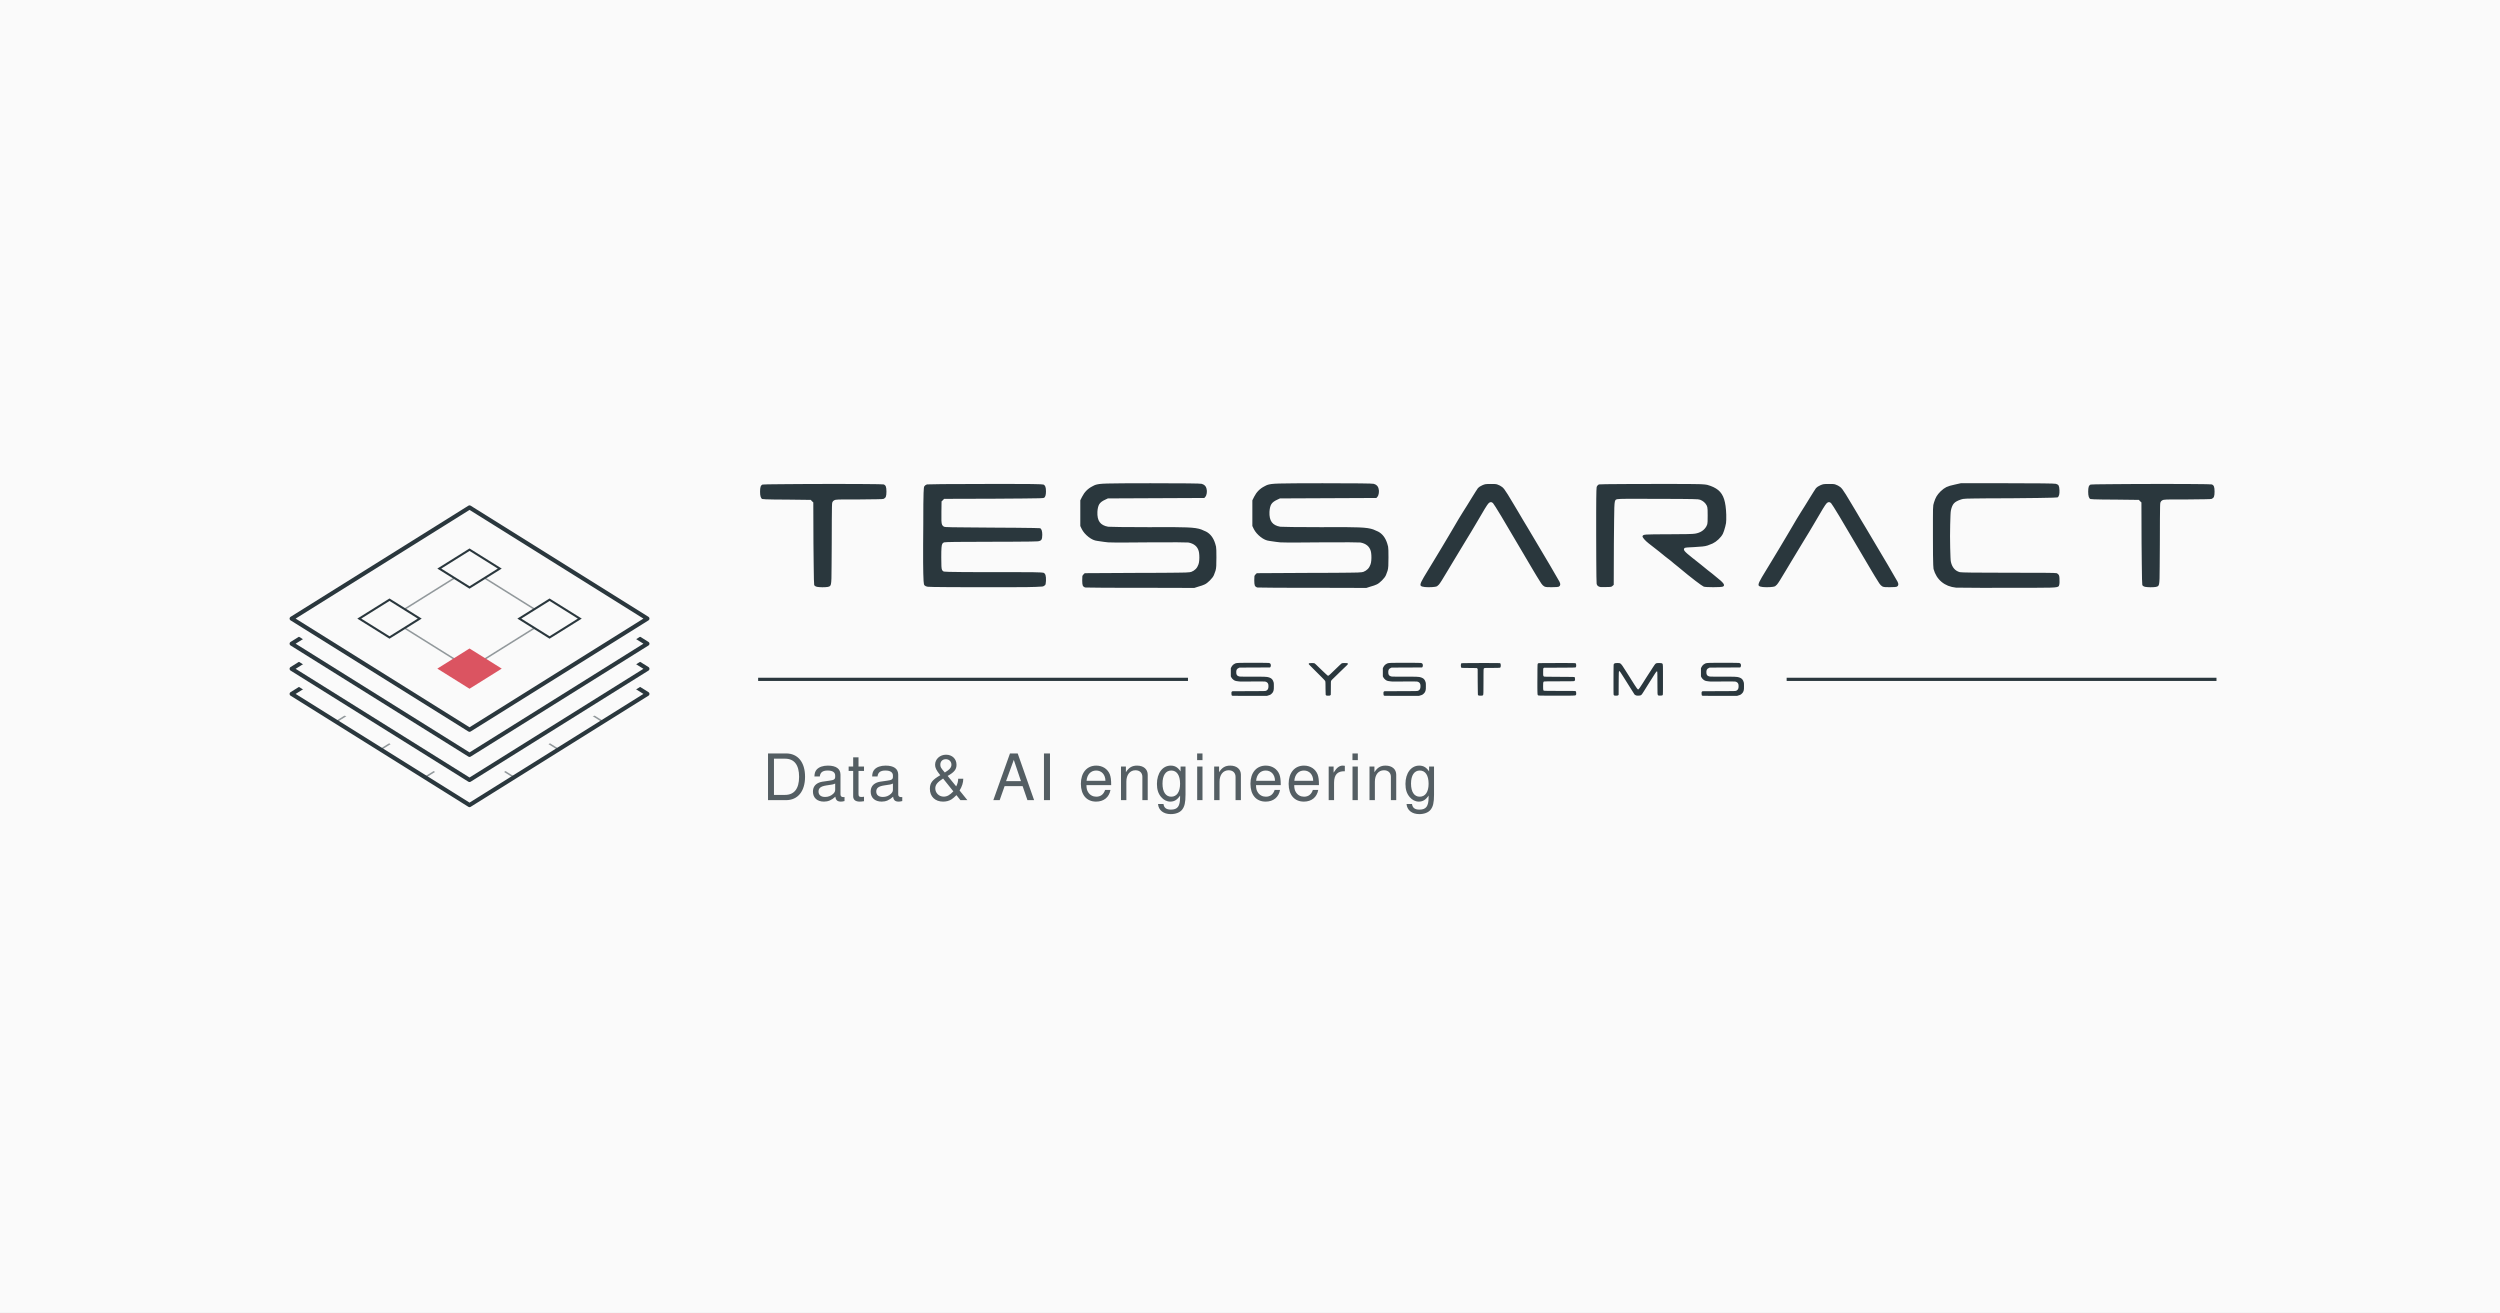
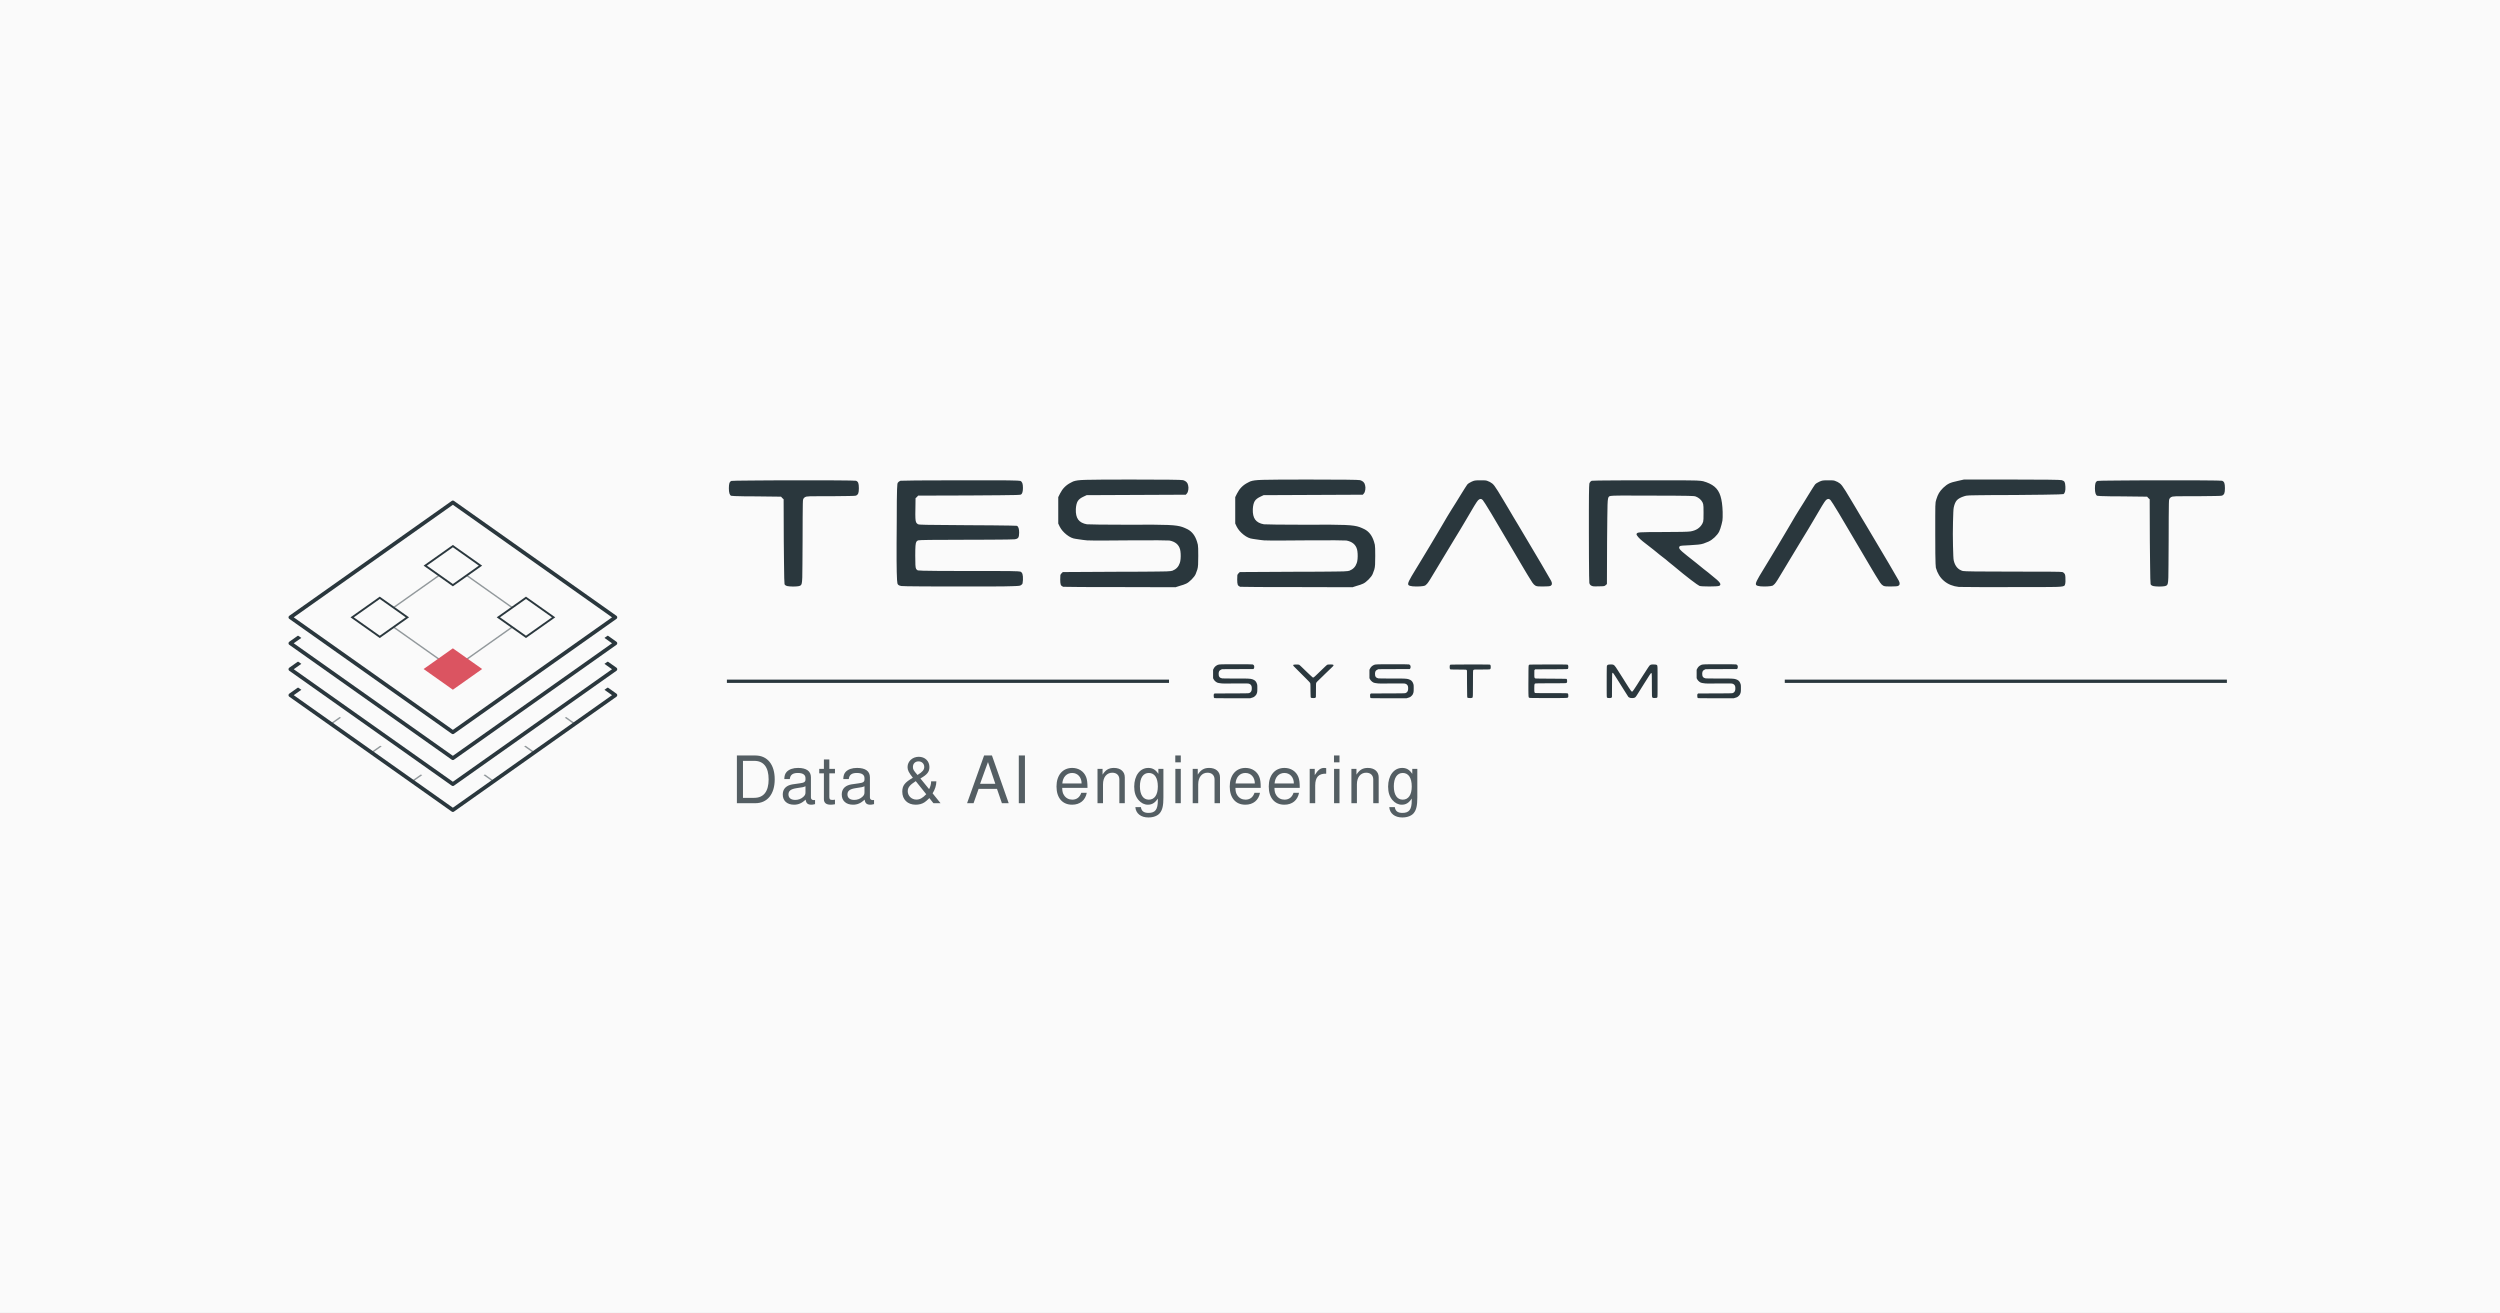
<svg xmlns="http://www.w3.org/2000/svg" viewBox="0 0 1200 630" width="1200" height="630" role="img" aria-label="Tessaract Systems">
  <defs>
    <mask id="og_m0" maskUnits="userSpaceOnUse" x="0" y="0" width="760" height="610">
      <rect x="0" y="0" width="760" height="610" fill="#fff" />
-       <polygon points="200,210.75 370,317 200,423.25 30,317" fill="#000" stroke="#000" stroke-width="22" stroke-linejoin="round" />
-       <polygon points="200,186.75 370,293 200,399.25 30,293" fill="#000" stroke="#000" stroke-width="22" stroke-linejoin="round" />
-       <polygon points="200,162.75 370,269 200,375.25 30,269" fill="#000" stroke="#000" stroke-width="22" stroke-linejoin="round" />
+       <polygon points="200,198.37 370,318.58 200,438.78 30,318.58" fill="#000" stroke="#000" stroke-width="22" stroke-linejoin="round" />
+       <polygon points="200,171.22 370,291.42 200,411.63 30,291.42" fill="#000" stroke="#000" stroke-width="22" stroke-linejoin="round" />
+       <polygon points="200,144.06 370,264.27 200,384.48 30,264.27" fill="#000" stroke="#000" stroke-width="22" stroke-linejoin="round" />
    </mask>
    <mask id="og_m1" maskUnits="userSpaceOnUse" x="0" y="0" width="760" height="610">
      <rect x="0" y="0" width="760" height="610" fill="#fff" />
-       <polygon points="200,186.75 370,293 200,399.25 30,293" fill="#000" stroke="#000" stroke-width="22" stroke-linejoin="round" />
-       <polygon points="200,162.75 370,269 200,375.25 30,269" fill="#000" stroke="#000" stroke-width="22" stroke-linejoin="round" />
+       <polygon points="200,171.22 370,291.42 200,411.63 30,291.42" fill="#000" stroke="#000" stroke-width="22" stroke-linejoin="round" />
+       <polygon points="200,144.06 370,264.27 200,384.48 30,264.27" fill="#000" stroke="#000" stroke-width="22" stroke-linejoin="round" />
    </mask>
    <mask id="og_m2" maskUnits="userSpaceOnUse" x="0" y="0" width="760" height="610">
      <rect x="0" y="0" width="760" height="610" fill="#fff" />
-       <polygon points="200,162.75 370,269 200,375.25 30,269" fill="#000" stroke="#000" stroke-width="22" stroke-linejoin="round" />
+       <polygon points="200,144.06 370,264.27 200,384.48 30,264.27" fill="#000" stroke="#000" stroke-width="22" stroke-linejoin="round" />
    </mask>
  </defs>
  <rect width="1200" height="630" fill="#FAFAFA" />
-   <g transform="translate(132.98,235.54) scale(0.5021398) translate(-16,-146.75)">
+   <g transform="translate(132.98,233.84) scale(0.4586953) translate(-16,-128.06)">
    <g mask="url(#og_m0)">
-       <polygon points="200,234.75 370,341 200,447.25 30,341" fill="none" stroke="#2A373D" stroke-width="4" stroke-linejoin="round" />
-       <path d="M72.5,367.56 L242.5,261.31 M115,394.12 L285,287.88 M157.5,420.69 L327.5,314.44 M157.5,261.31 L327.5,367.56 M115,287.88 L285,394.12 M72.5,314.44 L242.5,420.69" fill="none" stroke="#2A373D" stroke-width="1.5" stroke-linecap="round" opacity=".5" />
+       <polygon points="200,225.52 370,345.73 200,465.94 30,345.73" fill="none" stroke="#2A373D" stroke-width="4" stroke-linejoin="round" />
+       <path d="M72.5,375.78 L242.5,255.57 M115,405.83 L285,285.63 M157.5,435.89 L327.5,315.68 M157.5,255.57 L327.5,375.78 M115,285.63 L285,405.83 M72.5,315.68 L242.5,435.89" fill="none" stroke="#2A373D" stroke-width="1.5" stroke-linecap="round" opacity=".5" />
    </g>
    <g mask="url(#og_m1)">
-       <polygon points="200,210.75 370,317 200,423.25 30,317" fill="none" stroke="#2A373D" stroke-width="4" stroke-linejoin="round" />
-       <path d="M195.8,319.62 L191.5,263.88" fill="none" stroke="#2A373D" stroke-width="2" opacity=".75" />
-       <path d="M195.8,319.62 L289.2,314.38" fill="none" stroke="#2A373D" stroke-width="2" opacity=".75" />
-       <path d="M195.8,319.62 L106.5,322.25" fill="none" stroke="#2A373D" stroke-width="2" opacity=".75" />
-       <path d="M195.8,319.62 L204.2,372.75" fill="none" stroke="#2A373D" stroke-width="2" opacity=".75" />
-       <path d="M191.5,263.88 L289.2,314.38 M204.2,372.75 L106.5,322.25" fill="none" stroke="#2A373D" stroke-width="2" opacity=".75" />
-       <ellipse cx="191.5" cy="263.88" rx="10.8" ry="6.75" fill="#FAFAFA" stroke="#2A373D" stroke-width="2" />
-       <ellipse cx="289.2" cy="314.38" rx="10.8" ry="6.75" fill="#FAFAFA" stroke="#2A373D" stroke-width="2" />
-       <ellipse cx="106.5" cy="322.25" rx="10.8" ry="6.75" fill="#FAFAFA" stroke="#2A373D" stroke-width="2" />
-       <ellipse cx="204.2" cy="372.75" rx="10.8" ry="6.75" fill="#FAFAFA" stroke="#2A373D" stroke-width="2" />
-       <ellipse cx="195.8" cy="319.62" rx="15.6" ry="9.75" fill="#2A373D" stroke="#2A373D" stroke-width="2" />
+       <polygon points="200,198.37 370,318.58 200,438.78 30,318.58" fill="none" stroke="#2A373D" stroke-width="4" stroke-linejoin="round" />
+       <path d="M195.8,321.55 L191.5,258.47" fill="none" stroke="#2A373D" stroke-width="2" opacity=".75" />
+       <path d="M195.8,321.55 L289.2,315.61" fill="none" stroke="#2A373D" stroke-width="2" opacity=".75" />
+       <path d="M195.8,321.55 L106.5,324.52" fill="none" stroke="#2A373D" stroke-width="2" opacity=".75" />
+       <path d="M195.8,321.55 L204.2,381.65" fill="none" stroke="#2A373D" stroke-width="2" opacity=".75" />
+       <path d="M191.5,258.47 L289.2,315.61 M204.2,381.65 L106.5,324.52" fill="none" stroke="#2A373D" stroke-width="2" opacity=".75" />
+       <ellipse cx="191.5" cy="258.47" rx="10.8" ry="7.64" fill="#FAFAFA" stroke="#2A373D" stroke-width="2" />
+       <ellipse cx="289.2" cy="315.61" rx="10.8" ry="7.64" fill="#FAFAFA" stroke="#2A373D" stroke-width="2" />
+       <ellipse cx="106.5" cy="324.52" rx="10.8" ry="7.64" fill="#FAFAFA" stroke="#2A373D" stroke-width="2" />
+       <ellipse cx="204.2" cy="381.65" rx="10.8" ry="7.64" fill="#FAFAFA" stroke="#2A373D" stroke-width="2" />
+       <ellipse cx="195.8" cy="321.55" rx="15.6" ry="11.03" fill="#2A373D" stroke="#2A373D" stroke-width="2" />
    </g>
    <g mask="url(#og_m2)">
-       <polygon points="200,186.75 370,293 200,399.25 30,293" fill="none" stroke="#2A373D" stroke-width="4" stroke-linejoin="round" />
-       <polygon points="200,220.75 315.6,293 200,365.25 84.4,293" fill="none" stroke="#2A373D" stroke-width="2" stroke-dasharray="7 8" opacity=".75" />
-       <polygon points="200,259 254.4,293 200,327 145.6,293" fill="none" stroke="#2A373D" stroke-width="2" opacity=".75" />
-       <ellipse cx="200" cy="293" rx="9.6" ry="6" fill="#DB5461" />
+       <polygon points="200,171.22 370,291.42 200,411.63 30,291.42" fill="none" stroke="#2A373D" stroke-width="4" stroke-linejoin="round" />
+       <polygon points="200,209.68 315.6,291.42 200,373.17 84.4,291.42" fill="none" stroke="#2A373D" stroke-width="2" stroke-dasharray="7 8" opacity=".75" />
+       <polygon points="200,252.96 254.4,291.42 200,329.89 145.6,291.42" fill="none" stroke="#2A373D" stroke-width="2" opacity=".75" />
+       <ellipse cx="200" cy="291.42" rx="9.6" ry="6.79" fill="#DB5461" />
    </g>
    <g>
-       <polygon points="200,162.75 370,269 200,375.25 30,269" fill="none" stroke="#2A373D" stroke-width="4" stroke-linejoin="round" />
-       <polygon points="200,221.19 276.5,269 200,316.81 123.5,269" fill="none" stroke="#2A373D" stroke-width="1.5" opacity=".5" />
-       <polygon points="200,203.12 228.9,221.19 200,239.25 171.1,221.19" fill="#FAFAFA" stroke="#2A373D" stroke-width="2" />
-       <polygon points="276.5,250.94 305.4,269 276.5,287.06 247.6,269" fill="#FAFAFA" stroke="#2A373D" stroke-width="2" />
-       <polygon points="123.5,250.94 152.4,269 123.5,287.06 94.6,269" fill="#FAFAFA" stroke="#2A373D" stroke-width="2" />
-       <polygon points="200,298.75 228.9,316.81 200,334.88 171.1,316.81" fill="#DB5461" stroke="#DB5461" stroke-width="2" />
+       <polygon points="200,144.06 370,264.27 200,384.48 30,264.27" fill="none" stroke="#2A373D" stroke-width="4" stroke-linejoin="round" />
+       <polygon points="200,210.18 276.5,264.27 200,318.36 123.5,264.27" fill="none" stroke="#2A373D" stroke-width="1.5" opacity=".5" />
+       <polygon points="200,189.74 228.9,210.18 200,230.61 171.1,210.18" fill="#FAFAFA" stroke="#2A373D" stroke-width="2" />
+       <polygon points="276.5,243.84 305.4,264.27 276.5,284.71 247.6,264.27" fill="#FAFAFA" stroke="#2A373D" stroke-width="2" />
+       <polygon points="123.5,243.84 152.4,264.27 123.5,284.71 94.6,264.27" fill="#FAFAFA" stroke="#2A373D" stroke-width="2" />
+       <polygon points="200,297.93 228.9,318.36 200,338.8 171.1,318.36" fill="#DB5461" stroke="#DB5461" stroke-width="2" />
    </g>
  </g>
-   <g transform="translate(363.91,231.95) scale(0.35) translate(-0,-699.26)">wordmark: the generator composes this with a freshly drawn mark.
+   <g transform="translate(348.91,230.18) scale(0.36) translate(-0,-699.26)">wordmark: the generator composes this with a freshly drawn mark.
<path d="M76.852 -3.034Q76.65 -3.236 76.448 -11.123Q76.245 -19.011 76.144 -31.853Q76.043 -44.696 75.841 -60.268L75.639 -116.289L73.819 -117.907L72.201 -119.728L39.437 -120.132Q30.336 -120.132 22.853 -120.233Q15.37 -120.334 10.618 -120.537Q5.865 -120.739 5.663 -120.941Q2.629 -122.357 2.629 -130.851Q2.629 -135.502 3.337 -137.727Q4.045 -139.952 6.067 -140.761Q6.472 -140.963 13.55 -141.064Q20.629 -141.165 32.46 -141.266Q44.291 -141.368 58.853 -141.469Q73.414 -141.57 88.987 -141.57Q104.559 -141.57 119.121 -141.57Q133.682 -141.57 145.513 -141.469Q157.345 -141.368 164.524 -141.266Q171.704 -141.165 172.108 -140.963Q174.333 -140.154 175.142 -138.031Q175.951 -135.907 175.951 -131.053Q175.951 -126.199 175.142 -124.177Q174.333 -122.154 172.108 -121.143Q171.299 -120.739 162.906 -120.638Q154.513 -120.537 138.132 -120.334Q126.806 -120.334 120.334 -120.334Q113.863 -120.334 110.526 -120.233Q107.189 -120.132 105.975 -119.829Q104.762 -119.525 104.155 -119.121Q102.335 -118.11 101.728 -116.289Q101.323 -115.683 101.222 -110.121Q101.121 -104.559 101.02 -92.627Q100.919 -80.695 100.919 -60.673Q100.717 -41.257 100.717 -29.629Q100.717 -18 100.515 -12.135Q100.312 -6.27 99.807 -4.146Q99.301 -2.022 98.29 -1.416Q98.088 -1.213 97.076 -0.809Q95.661 -0.202 91.717 0.0Q87.773 0.202 83.931 -0.101Q80.088 -0.404 79.077 -1.011Q77.257 -1.82 76.852 -3.034Z M228.284 -2.427Q227.677 -3.034 227.374 -4.146Q227.071 -5.258 226.869 -8.595Q226.666 -11.932 226.464 -19.213Q226.262 -23.662 226.262 -34.078Q226.262 -44.493 226.262 -58.044Q226.262 -71.594 226.464 -85.751Q226.464 -103.548 226.565 -113.863Q226.666 -124.177 226.869 -129.233Q227.071 -134.289 227.273 -136.008Q227.475 -137.727 227.88 -138.334Q229.093 -140.154 231.52 -140.963Q232.734 -141.165 252.452 -141.368Q272.171 -141.57 311.406 -141.57Q335.877 -141.57 351.248 -141.57Q366.618 -141.57 375.112 -141.469Q383.606 -141.368 387.045 -141.165Q390.483 -140.963 391.292 -140.761Q393.112 -139.952 393.921 -137.828Q394.73 -135.705 394.73 -131.458Q394.73 -124.177 392.101 -122.559Q391.494 -122.154 385.123 -121.952Q378.753 -121.75 363.787 -121.649Q348.821 -121.548 322.731 -121.346L254.98 -121.143L253.362 -119.323L251.542 -117.705L251.34 -103.346Q251.138 -95.256 251.34 -91.211Q251.542 -87.167 252.25 -85.65Q252.958 -84.133 254.576 -83.122Q255.182 -82.717 257.407 -82.515Q259.632 -82.313 266.002 -82.212Q272.373 -82.11 285.519 -82.009Q298.665 -81.908 321.114 -81.706Q338.911 -81.706 353.675 -81.504Q368.438 -81.301 377.438 -81.2Q386.438 -81.099 386.64 -80.897Q389.674 -79.481 389.674 -71.796Q389.674 -66.942 388.46 -65.122Q387.247 -63.302 383.404 -62.897Q382.393 -62.695 373.292 -62.594Q364.191 -62.493 349.832 -62.392Q335.473 -62.291 318.484 -62.291Q285.317 -62.291 270.755 -62.088Q256.194 -61.886 254.98 -61.482Q253.362 -60.875 252.553 -59.459Q251.744 -58.044 251.441 -53.999Q251.138 -49.954 251.138 -41.055Q251.138 -32.763 251.34 -28.82Q251.542 -24.876 252.25 -23.561Q252.958 -22.247 254.576 -21.438Q255.182 -21.235 261.755 -21.033Q268.328 -20.831 282.991 -20.73Q297.653 -20.629 322.731 -20.629Q343.765 -20.629 356.91 -20.629Q370.056 -20.629 377.337 -20.528Q384.618 -20.426 387.55 -20.224Q390.483 -20.022 391.292 -19.82Q393.314 -19.011 394.123 -16.483Q394.932 -13.955 394.73 -8.696Q394.528 -5.258 394.224 -4.146Q393.921 -3.034 392.707 -2.225Q391.696 -1.213 389.775 -0.91Q387.854 -0.607 380.573 -0.404Q377.539 -0.202 368.337 -0.101Q359.135 0.0 345.888 0.0Q332.641 0.0 317.574 0.0Q302.507 0.0 287.845 0.0Q273.182 0.0 260.845 -0.101Q248.508 -0.202 240.823 -0.303Q233.138 -0.404 232.531 -0.607Q229.7 -1.011 228.284 -2.427Z M444.434 -9.303Q444.434 -13.955 444.636 -15.067Q444.838 -16.179 446.052 -17.393L447.872 -19.213L519.466 -19.618Q539.892 -19.618 553.24 -19.719Q566.588 -19.82 574.476 -19.921Q582.363 -20.022 586.206 -20.123Q590.048 -20.224 591.666 -20.528Q593.284 -20.831 594.093 -21.033Q601.374 -23.865 603.801 -31.145Q604.61 -33.168 604.913 -36.707Q605.217 -40.246 605.014 -43.786Q604.812 -47.325 604.205 -49.549Q601.576 -59.055 590.048 -61.279Q588.228 -61.482 574.678 -61.583Q561.128 -61.684 534.027 -61.482Q516.837 -61.279 506.118 -61.279Q495.399 -61.279 489.332 -61.279Q483.264 -61.279 480.13 -61.482Q476.995 -61.684 474.77 -62.088Q471.939 -62.493 469.107 -62.897Q466.276 -63.302 465.063 -63.504Q459.198 -64.111 453.029 -68.965Q446.861 -73.819 443.827 -79.684L441.805 -83.931V-119.121L444.232 -123.975Q449.085 -133.682 458.389 -138.334Q459.4 -138.941 460.31 -139.345Q461.22 -139.75 462.029 -140.154Q464.254 -140.963 467.793 -141.469Q471.332 -141.974 478.815 -142.176Q486.298 -142.379 500.455 -142.48Q514.612 -142.581 538.072 -142.581Q605.823 -142.581 608.25 -141.772Q613.913 -140.154 614.924 -135.098Q615.733 -132.267 615.228 -128.93Q614.722 -125.593 613.306 -123.975L611.891 -122.357L479.624 -121.75L475.781 -119.93Q469.916 -117.301 467.793 -113.761Q465.669 -110.222 465.265 -103.346Q464.86 -94.043 468.4 -89.189Q471.939 -84.335 480.029 -82.919Q482.051 -82.717 496.714 -82.515Q511.376 -82.313 536.252 -82.313Q555.263 -82.515 567.701 -82.414Q580.139 -82.313 587.824 -82.009Q595.509 -81.706 600.059 -80.998Q604.61 -80.29 607.644 -79.178Q610.677 -78.066 614.318 -76.245Q623.216 -71.594 626.857 -59.662Q627.666 -57.437 627.969 -55.617Q628.272 -53.797 628.373 -50.561Q628.475 -47.325 628.475 -40.853Q628.475 -33.37 628.272 -29.325Q628.07 -25.28 627.261 -22.651Q626.452 -20.022 625.036 -16.584Q623.621 -13.348 619.576 -9.303Q615.531 -5.258 612.497 -3.843Q611.284 -3.236 608.756 -2.326Q606.228 -1.416 603.801 -0.809L598.138 1.011L523.915 0.809Q508.545 0.809 494.994 0.809Q481.444 0.809 471.029 0.708Q460.613 0.607 454.546 0.506Q448.479 0.404 448.276 0.404Q445.85 -0.607 445.142 -2.427Q444.434 -4.247 444.434 -9.303Z M680.403 -9.303Q680.403 -13.955 680.606 -15.067Q680.808 -16.179 682.021 -17.393L683.841 -19.213L755.435 -19.618Q775.862 -19.618 789.21 -19.719Q802.558 -19.82 810.445 -19.921Q818.333 -20.022 822.175 -20.123Q826.018 -20.224 827.636 -20.528Q829.254 -20.831 830.063 -21.033Q837.343 -23.865 839.77 -31.145Q840.579 -33.168 840.883 -36.707Q841.186 -40.246 840.984 -43.786Q840.782 -47.325 840.175 -49.549Q837.546 -59.055 826.018 -61.279Q824.198 -61.482 810.647 -61.583Q797.097 -61.684 769.997 -61.482Q752.806 -61.279 742.087 -61.279Q731.368 -61.279 725.301 -61.279Q719.234 -61.279 716.099 -61.482Q712.964 -61.684 710.74 -62.088Q707.908 -62.493 705.077 -62.897Q702.245 -63.302 701.032 -63.504Q695.167 -64.111 688.999 -68.965Q682.83 -73.819 679.797 -79.684L677.774 -83.931V-119.121L680.201 -123.975Q685.055 -133.682 694.358 -138.334Q695.369 -138.941 696.279 -139.345Q697.189 -139.75 697.998 -140.154Q700.223 -140.963 703.762 -141.469Q707.302 -141.974 714.785 -142.176Q722.267 -142.379 736.424 -142.48Q750.581 -142.581 774.042 -142.581Q841.793 -142.581 844.22 -141.772Q849.883 -140.154 850.894 -135.098Q851.703 -132.267 851.197 -128.93Q850.691 -125.593 849.276 -123.975L847.86 -122.357L715.593 -121.75L711.751 -119.93Q705.886 -117.301 703.762 -113.761Q701.639 -110.222 701.234 -103.346Q700.83 -94.043 704.369 -89.189Q707.908 -84.335 715.998 -82.919Q718.02 -82.717 732.683 -82.515Q747.346 -82.313 772.221 -82.313Q791.232 -82.515 803.67 -82.414Q816.108 -82.313 823.793 -82.009Q831.478 -81.706 836.029 -80.998Q840.579 -80.29 843.613 -79.178Q846.647 -78.066 850.287 -76.245Q859.186 -71.594 862.826 -59.662Q863.635 -57.437 863.938 -55.617Q864.242 -53.797 864.343 -50.561Q864.444 -47.325 864.444 -40.853Q864.444 -33.37 864.242 -29.325Q864.039 -25.28 863.231 -22.651Q862.422 -20.022 861.006 -16.584Q859.59 -13.348 855.545 -9.303Q851.5 -5.258 848.467 -3.843Q847.253 -3.236 844.725 -2.326Q842.197 -1.416 839.77 -0.809L834.108 1.011L759.885 0.809Q744.514 0.809 730.964 0.809Q717.414 0.809 706.998 0.708Q696.583 0.607 690.515 0.506Q684.448 0.404 684.246 0.404Q681.819 -0.607 681.111 -2.427Q680.403 -4.247 680.403 -9.303Z M918.193 -22.449Q921.631 -28.112 926.788 -36.606Q931.945 -45.1 937.406 -54.201Q942.866 -63.302 947.518 -71.189Q952.17 -79.077 954.799 -83.526Q957.226 -87.975 960.664 -93.537Q964.102 -99.099 966.327 -102.739Q968.551 -106.177 972.192 -112.042Q975.832 -117.907 978.663 -122.559Q981.495 -127.211 984.023 -131.154Q986.551 -135.098 987.158 -135.907Q988.978 -137.929 993.023 -139.75Q995.652 -140.963 997.472 -141.266Q999.292 -141.57 1004.955 -141.57Q1008.798 -141.57 1010.618 -141.469Q1012.438 -141.368 1013.752 -140.862Q1015.067 -140.356 1017.292 -139.345Q1019.112 -138.334 1020.426 -137.323Q1021.741 -136.311 1023.46 -134.087Q1025.179 -131.862 1028.112 -127.109Q1031.044 -122.357 1036.1 -113.863Q1038.527 -109.818 1041.965 -104.054Q1045.403 -98.29 1048.943 -92.223Q1052.482 -86.155 1055.516 -81.301Q1074.324 -49.752 1085.65 -30.539Q1096.975 -11.326 1098.998 -7.483Q1101.425 -2.629 1098.189 -0.809Q1096.773 0.0 1088.279 0.0Q1084.436 0.0 1082.11 -0.101Q1079.785 -0.202 1078.167 -1.011Q1075.942 -2.225 1073.92 -5.258Q1071.897 -8.292 1067.852 -14.966Q1066.639 -16.988 1063.605 -22.044Q1060.572 -27.1 1056.729 -33.673Q1052.886 -40.246 1049.044 -46.718Q1028.82 -81.301 1019.112 -97.38Q1009.404 -113.458 1007.786 -115.278Q1004.753 -118.312 1001.517 -114.874Q1000.303 -113.66 996.461 -107.391Q992.618 -101.121 987.764 -92.627Q986.753 -91.009 984.124 -86.459Q981.495 -81.908 977.753 -75.74Q974.012 -69.571 970.169 -63.302Q966.327 -56.83 961.675 -49.246Q957.023 -41.662 952.877 -34.685Q948.732 -27.707 945.9 -23.056Q940.237 -13.55 937.507 -9.202Q934.777 -4.854 933.462 -3.438Q932.148 -2.022 930.934 -1.213Q929.114 -0.404 924.058 -0.101Q919.002 0.202 914.35 -0.202Q910.103 -0.607 908.789 -1.921Q907.474 -3.236 909.699 -7.786Q911.923 -12.337 918.193 -22.449Z M1149.915 -4.854Q1149.713 -5.461 1149.612 -14.865Q1149.511 -24.269 1149.41 -39.235Q1149.309 -54.201 1149.309 -71.998Q1149.309 -90.605 1149.309 -102.537Q1149.309 -114.469 1149.41 -121.548Q1149.511 -128.626 1149.612 -132.165Q1149.713 -135.705 1149.915 -136.918Q1150.117 -138.132 1150.522 -138.536Q1151.533 -140.356 1153.151 -140.963Q1153.556 -141.165 1162.657 -141.266Q1171.757 -141.368 1187.836 -141.469Q1203.914 -141.57 1225.756 -141.57Q1246.587 -141.57 1259.935 -141.57Q1273.283 -141.57 1281.07 -141.469Q1288.856 -141.368 1292.698 -141.266Q1296.541 -141.165 1298.361 -140.862Q1300.181 -140.559 1301.597 -140.356Q1311.103 -137.727 1316.664 -133.177Q1322.226 -128.626 1324.754 -120.638Q1327.282 -112.649 1327.686 -99.503Q1327.686 -94.852 1327.686 -92.324Q1327.686 -89.796 1327.383 -87.874Q1327.08 -85.953 1326.271 -82.919Q1325.664 -80.29 1324.653 -77.358Q1323.642 -74.425 1323.035 -73.212Q1321.012 -69.369 1317.069 -65.628Q1313.125 -61.886 1308.878 -59.864Q1305.237 -58.246 1302.204 -57.235Q1299.17 -56.223 1295.024 -55.819Q1290.878 -55.414 1284.002 -55.01Q1271.665 -54.605 1270.654 -53.797Q1268.632 -52.179 1270.654 -49.549Q1272.676 -46.92 1280.968 -40.449Q1284.002 -38.022 1286.732 -35.898Q1289.463 -33.774 1293.103 -30.842Q1296.743 -27.909 1302.406 -23.258Q1305.035 -21.235 1308.271 -18.707Q1311.507 -16.179 1313.529 -14.359Q1321.619 -8.09 1323.743 -5.056Q1325.866 -2.022 1323.035 -0.809Q1322.024 -0.404 1318.282 -0.202Q1314.541 0.0 1309.889 0.0Q1305.237 0.0 1301.395 -0.202Q1297.552 -0.404 1296.743 -0.809Q1294.519 -1.82 1285.215 -8.899Q1275.912 -15.977 1262.16 -27.505Q1258.924 -30.134 1255.89 -32.561Q1252.857 -34.988 1251.845 -35.999Q1250.632 -36.808 1248.306 -38.729Q1245.98 -40.651 1243.756 -42.269Q1240.115 -45.302 1235.565 -48.943Q1231.014 -52.583 1221.307 -60.066Q1217.464 -63.1 1215.138 -65.83Q1212.813 -68.56 1212.813 -69.774Q1213.015 -70.785 1214.026 -71.392Q1215.037 -71.998 1218.475 -72.201Q1221.914 -72.403 1229.194 -72.504Q1236.475 -72.605 1249.216 -72.605Q1263.373 -72.605 1273.182 -72.807Q1282.991 -73.01 1284.811 -73.414Q1295.934 -75.234 1300.586 -83.728Q1301.395 -85.346 1301.698 -86.459Q1302.002 -87.571 1302.103 -90.099Q1302.204 -92.627 1302.204 -98.29Q1302.204 -103.548 1302.103 -106.076Q1302.002 -108.604 1301.698 -109.818Q1301.395 -111.031 1300.788 -112.245Q1297.957 -117.503 1291.889 -119.93Q1290.878 -120.334 1288.755 -120.537Q1286.631 -120.739 1281.07 -120.84Q1275.508 -120.941 1264.587 -121.042Q1253.666 -121.143 1234.857 -121.143Q1206.543 -121.346 1193.195 -121.244Q1179.847 -121.143 1178.431 -120.739Q1177.825 -120.537 1177.319 -120.435Q1176.813 -120.334 1176.409 -120.132Q1175.398 -119.525 1174.892 -117.301Q1174.387 -115.076 1174.184 -109.009Q1173.982 -102.941 1173.881 -91.211Q1173.78 -79.481 1173.578 -59.864L1173.375 -3.236L1171.757 -1.82Q1170.948 -0.809 1169.432 -0.506Q1167.915 -0.202 1162.454 -0.202Q1156.994 0.0 1155.376 -0.202Q1153.758 -0.404 1152.342 -1.213Q1150.32 -2.427 1149.915 -4.854Z M1381.84 -22.449Q1385.278 -28.112 1390.435 -36.606Q1395.592 -45.1 1401.053 -54.201Q1406.513 -63.302 1411.165 -71.189Q1415.817 -79.077 1418.446 -83.526Q1420.873 -87.975 1424.311 -93.537Q1427.749 -99.099 1429.974 -102.739Q1432.198 -106.177 1435.839 -112.042Q1439.479 -117.907 1442.31 -122.559Q1445.142 -127.211 1447.67 -131.154Q1450.198 -135.098 1450.805 -135.907Q1452.625 -137.929 1456.67 -139.75Q1459.299 -140.963 1461.119 -141.266Q1462.939 -141.57 1468.602 -141.57Q1472.444 -141.57 1474.265 -141.469Q1476.085 -141.368 1477.399 -140.862Q1478.714 -140.356 1480.939 -139.345Q1482.759 -138.334 1484.073 -137.323Q1485.388 -136.311 1487.107 -134.087Q1488.826 -131.862 1491.759 -127.109Q1494.691 -122.357 1499.747 -113.863Q1502.174 -109.818 1505.612 -104.054Q1509.05 -98.29 1512.59 -92.223Q1516.129 -86.155 1519.162 -81.301Q1537.971 -49.752 1549.297 -30.539Q1560.622 -11.326 1562.645 -7.483Q1565.072 -2.629 1561.836 -0.809Q1560.42 0.0 1551.926 0.0Q1548.083 0.0 1545.757 -0.101Q1543.432 -0.202 1541.814 -1.011Q1539.589 -2.225 1537.567 -5.258Q1535.544 -8.292 1531.499 -14.966Q1530.286 -16.988 1527.252 -22.044Q1524.219 -27.1 1520.376 -33.673Q1516.533 -40.246 1512.691 -46.718Q1492.466 -81.301 1482.759 -97.38Q1473.051 -113.458 1471.433 -115.278Q1468.4 -118.312 1465.164 -114.874Q1463.95 -113.66 1460.108 -107.391Q1456.265 -101.121 1451.411 -92.627Q1450.4 -91.009 1447.771 -86.459Q1445.142 -81.908 1441.4 -75.74Q1437.659 -69.571 1433.816 -63.302Q1429.974 -56.83 1425.322 -49.246Q1420.67 -41.662 1416.524 -34.685Q1412.378 -27.707 1409.547 -23.056Q1403.884 -13.55 1401.154 -9.202Q1398.424 -4.854 1397.109 -3.438Q1395.795 -2.022 1394.581 -1.213Q1392.761 -0.404 1387.705 -0.101Q1382.649 0.202 1377.997 -0.202Q1373.75 -0.607 1372.436 -1.921Q1371.121 -3.236 1373.346 -7.786Q1375.57 -12.337 1381.84 -22.449Z M1611.944 -25.078Q1611.742 -26.494 1611.54 -30.64Q1611.337 -34.786 1611.236 -44.089Q1611.135 -53.392 1611.135 -70.178Q1611.135 -85.346 1611.135 -93.942Q1611.135 -102.537 1611.236 -106.683Q1611.337 -110.829 1611.641 -112.649Q1611.944 -114.469 1612.551 -116.087Q1614.169 -121.346 1616.09 -124.581Q1618.011 -127.817 1621.652 -131.458Q1625.899 -135.502 1629.64 -137.323Q1633.382 -139.143 1641.269 -140.761L1649.359 -142.581H1713.47Q1744.009 -142.581 1761.3 -142.379Q1778.592 -142.176 1779.805 -141.772Q1782.637 -140.963 1783.547 -139.345Q1784.457 -137.727 1784.659 -133.076Q1785.064 -124.986 1782.03 -123.166Q1781.423 -122.963 1775.255 -122.761Q1769.087 -122.559 1755.132 -122.357Q1741.177 -122.154 1717.11 -121.952Q1698.504 -121.952 1686.572 -121.851Q1674.639 -121.75 1667.662 -121.649Q1660.685 -121.548 1657.247 -121.447Q1653.808 -121.346 1652.393 -121.042Q1650.977 -120.739 1649.764 -120.334Q1642.887 -118.11 1640.056 -115.076Q1637.225 -112.042 1635.809 -105.368Q1635.404 -103.75 1635.202 -98.492Q1635 -93.234 1634.798 -85.751Q1634.595 -78.268 1634.595 -69.976Q1634.595 -61.684 1634.798 -54.201Q1635 -46.718 1635.202 -41.359Q1635.404 -35.999 1635.809 -34.583Q1638.438 -23.258 1647.943 -20.629Q1649.157 -20.224 1665.033 -20.022Q1680.909 -19.82 1714.683 -19.82Q1748.66 -19.82 1764.233 -19.719Q1779.805 -19.618 1780.817 -19.213Q1782.839 -18.404 1783.85 -16.584Q1784.457 -15.573 1784.659 -12.64Q1784.862 -9.708 1784.76 -6.674Q1784.659 -3.64 1784.053 -2.427Q1784.053 -2.225 1783.951 -1.921Q1783.85 -1.618 1783.648 -1.416Q1783.041 -0.607 1780.817 -0.101Q1778.592 0.404 1771.918 0.607Q1765.244 0.809 1751.492 0.809Q1737.739 0.809 1714.279 0.809Q1696.077 1.011 1680.302 0.91Q1664.527 0.809 1654.314 0.708Q1644.101 0.607 1642.685 0.607Q1630.955 -0.607 1622.966 -7.281Q1614.978 -13.955 1611.944 -25.078Z M1898.272 -3.034Q1898.07 -3.236 1897.868 -11.123Q1897.665 -19.011 1897.564 -31.853Q1897.463 -44.696 1897.261 -60.268L1897.059 -116.289L1895.238 -117.907L1893.62 -119.728L1860.857 -120.132Q1851.756 -120.132 1844.273 -120.233Q1836.79 -120.334 1832.038 -120.537Q1827.285 -120.739 1827.083 -120.941Q1824.049 -122.357 1824.049 -130.851Q1824.049 -135.502 1824.757 -137.727Q1825.465 -139.952 1827.487 -140.761Q1827.892 -140.963 1834.97 -141.064Q1842.049 -141.165 1853.88 -141.266Q1865.711 -141.368 1880.272 -141.469Q1894.834 -141.57 1910.407 -141.57Q1925.979 -141.57 1940.541 -141.57Q1955.102 -141.57 1966.933 -141.469Q1978.765 -141.368 1985.944 -141.266Q1993.124 -141.165 1993.528 -140.963Q1995.753 -140.154 1996.562 -138.031Q1997.371 -135.907 1997.371 -131.053Q1997.371 -126.199 1996.562 -124.177Q1995.753 -122.154 1993.528 -121.143Q1992.719 -120.739 1984.326 -120.638Q1975.933 -120.537 1959.551 -120.334Q1948.226 -120.334 1941.754 -120.334Q1935.282 -120.334 1931.945 -120.233Q1928.608 -120.132 1927.395 -119.829Q1926.181 -119.525 1925.575 -119.121Q1923.755 -118.11 1923.148 -116.289Q1922.743 -115.683 1922.642 -110.121Q1922.541 -104.559 1922.44 -92.627Q1922.339 -80.695 1922.339 -60.673Q1922.137 -41.257 1922.137 -29.629Q1922.137 -18 1921.934 -12.135Q1921.732 -6.27 1921.227 -4.146Q1920.721 -2.022 1919.71 -1.416Q1919.507 -1.213 1918.496 -0.809Q1917.081 -0.202 1913.137 0.0Q1909.193 0.202 1905.351 -0.101Q1901.508 -0.404 1900.497 -1.011Q1898.677 -1.82 1898.272 -3.034Z" fill="#2A373D" transform="translate(0,841.841)" />
    <path d="M3.581 -2.941Q3.581 -4.412 3.645 -4.764Q3.709 -5.116 4.092 -5.499L4.668 -6.075L27.304 -6.203Q33.763 -6.203 37.983 -6.235Q42.203 -6.267 44.697 -6.299Q47.191 -6.33 48.406 -6.362Q49.621 -6.394 50.132 -6.49Q50.644 -6.586 50.9 -6.65Q53.202 -7.545 53.969 -9.847Q54.225 -10.487 54.321 -11.606Q54.417 -12.725 54.353 -13.844Q54.289 -14.963 54.097 -15.666Q53.266 -18.672 49.621 -19.375Q49.045 -19.439 44.761 -19.471Q40.477 -19.503 31.908 -19.439Q26.473 -19.375 23.084 -19.375Q19.695 -19.375 17.777 -19.375Q15.858 -19.375 14.867 -19.439Q13.876 -19.503 13.173 -19.631Q12.277 -19.759 11.382 -19.887Q10.487 -20.015 10.103 -20.079Q8.249 -20.27 6.299 -21.805Q4.348 -23.34 3.389 -25.194L2.75 -26.537V-37.663L3.517 -39.198Q5.052 -42.267 7.993 -43.738Q8.313 -43.93 8.601 -44.058Q8.888 -44.186 9.144 -44.313Q9.847 -44.569 10.966 -44.729Q12.085 -44.889 14.451 -44.953Q16.817 -45.017 21.293 -45.049Q25.77 -45.081 33.187 -45.081Q54.608 -45.081 55.376 -44.825Q57.166 -44.313 57.486 -42.715Q57.742 -41.82 57.582 -40.765Q57.422 -39.709 56.974 -39.198L56.527 -38.686L14.707 -38.494L13.492 -37.919Q11.638 -37.088 10.966 -35.969Q10.295 -34.85 10.167 -32.676Q10.039 -29.734 11.158 -28.199Q12.277 -26.665 14.835 -26.217Q15.475 -26.153 20.11 -26.089Q24.746 -26.025 32.612 -26.025Q38.622 -26.089 42.555 -26.057Q46.488 -26.025 48.917 -25.929Q51.347 -25.834 52.786 -25.61Q54.225 -25.386 55.184 -25.034Q56.143 -24.683 57.294 -24.107Q60.108 -22.636 61.259 -18.864Q61.514 -18.16 61.61 -17.585Q61.706 -17.009 61.738 -15.986Q61.77 -14.963 61.77 -12.917Q61.77 -10.551 61.706 -9.272Q61.642 -7.993 61.387 -7.162Q61.131 -6.33 60.683 -5.243Q60.236 -4.22 58.957 -2.941Q57.678 -1.663 56.719 -1.215Q56.335 -1.023 55.536 -0.735Q54.736 -0.448 53.969 -0.256L52.179 0.32L28.711 0.256Q23.851 0.256 19.567 0.256Q15.283 0.256 11.99 0.224Q8.696 0.192 6.778 0.16Q4.86 0.128 4.796 0.128Q4.028 -0.192 3.805 -0.767Q3.581 -1.343 3.581 -2.941Z M132.855 -1.087 132.728 -5.307Q132.664 -7.034 132.632 -9.624Q132.6 -12.213 132.6 -14.068Q132.6 -16.05 132.536 -17.617Q132.472 -19.183 132.344 -19.631Q132.28 -19.951 131.96 -20.398Q131.641 -20.846 130.585 -21.997Q129.53 -23.148 127.292 -25.386Q125.054 -27.624 121.154 -31.525Q118.148 -34.53 115.591 -37.088Q113.033 -39.645 111.498 -41.212Q109.963 -42.779 109.836 -42.907Q109.516 -43.418 109.676 -43.898Q109.836 -44.377 110.347 -44.505Q110.539 -44.569 111.594 -44.633Q112.649 -44.697 113.928 -44.697Q115.846 -44.697 116.518 -44.633Q117.189 -44.569 117.637 -44.313Q117.893 -44.186 119.267 -42.939Q120.642 -41.692 122.241 -40.093Q125.758 -36.64 128.667 -33.89Q131.577 -31.141 133.399 -29.446Q135.221 -27.752 135.541 -27.56Q135.669 -27.496 135.797 -27.432Q135.925 -27.368 136.053 -27.304Q136.308 -27.24 136.852 -27.56Q137.396 -27.88 138.579 -28.935Q139.761 -29.99 141.968 -32.164Q144.174 -34.338 147.946 -37.919Q150.504 -40.413 152.518 -42.299Q154.533 -44.186 154.788 -44.313Q155.236 -44.569 155.939 -44.633Q156.643 -44.697 158.625 -44.761Q161.822 -44.825 162.749 -44.473Q163.677 -44.122 163.165 -43.035Q163.037 -42.779 162.046 -41.788Q161.055 -40.796 159.84 -39.645Q159.009 -38.878 157.666 -37.567Q156.323 -36.256 154.788 -34.786Q153.254 -33.315 151.911 -32.036Q150.568 -30.693 149.033 -29.191Q147.499 -27.688 146.124 -26.377Q144.749 -25.066 143.918 -24.235Q142.575 -23.02 141.552 -21.933Q140.529 -20.846 140.401 -20.526Q140.209 -20.142 140.113 -19.663Q140.017 -19.183 139.985 -17.872Q139.953 -16.562 139.953 -13.62Q139.953 -11.126 139.921 -8.409Q139.889 -5.691 139.889 -4.348L139.825 -1.151L139.25 -0.575Q138.866 -0.128 138.483 -0.064Q138.099 0.0 136.308 0.0Q134.582 0.0 134.166 -0.064Q133.751 -0.128 133.367 -0.512Z M212.062 -2.941Q212.062 -4.412 212.126 -4.764Q212.19 -5.116 212.573 -5.499L213.149 -6.075L235.785 -6.203Q242.243 -6.203 246.464 -6.235Q250.684 -6.267 253.178 -6.299Q255.672 -6.33 256.887 -6.362Q258.102 -6.394 258.613 -6.49Q259.125 -6.586 259.38 -6.65Q261.682 -7.545 262.45 -9.847Q262.706 -10.487 262.802 -11.606Q262.897 -12.725 262.833 -13.844Q262.77 -14.963 262.578 -15.666Q261.746 -18.672 258.102 -19.375Q257.526 -19.439 253.242 -19.471Q248.958 -19.503 240.389 -19.439Q234.954 -19.375 231.565 -19.375Q228.176 -19.375 226.257 -19.375Q224.339 -19.375 223.348 -19.439Q222.357 -19.503 221.653 -19.631Q220.758 -19.759 219.863 -19.887Q218.968 -20.015 218.584 -20.079Q216.73 -20.27 214.779 -21.805Q212.829 -23.34 211.87 -25.194L211.23 -26.537V-37.663L211.998 -39.198Q213.532 -42.267 216.474 -43.738Q216.794 -43.93 217.081 -44.058Q217.369 -44.186 217.625 -44.313Q218.328 -44.569 219.447 -44.729Q220.566 -44.889 222.932 -44.953Q225.298 -45.017 229.774 -45.049Q234.25 -45.081 241.668 -45.081Q263.089 -45.081 263.857 -44.825Q265.647 -44.313 265.967 -42.715Q266.223 -41.82 266.063 -40.765Q265.903 -39.709 265.455 -39.198L265.008 -38.686L223.188 -38.494L221.973 -37.919Q220.119 -37.088 219.447 -35.969Q218.776 -34.85 218.648 -32.676Q218.52 -29.734 219.639 -28.199Q220.758 -26.665 223.316 -26.217Q223.955 -26.153 228.591 -26.089Q233.227 -26.025 241.092 -26.025Q247.103 -26.089 251.036 -26.057Q254.968 -26.025 257.398 -25.929Q259.828 -25.834 261.267 -25.61Q262.706 -25.386 263.665 -25.034Q264.624 -24.683 265.775 -24.107Q268.588 -22.636 269.739 -18.864Q269.995 -18.16 270.091 -17.585Q270.187 -17.009 270.219 -15.986Q270.251 -14.963 270.251 -12.917Q270.251 -10.551 270.187 -9.272Q270.123 -7.993 269.867 -7.162Q269.612 -6.33 269.164 -5.243Q268.716 -4.22 267.437 -2.941Q266.159 -1.663 265.199 -1.215Q264.816 -1.023 264.016 -0.735Q263.217 -0.448 262.45 -0.256L260.659 0.32L237.192 0.256Q232.332 0.256 228.048 0.256Q223.763 0.256 220.47 0.224Q217.177 0.192 215.259 0.16Q213.341 0.128 213.277 0.128Q212.509 -0.192 212.285 -0.767Q212.062 -1.343 212.062 -2.941Z M341.656 -0.959Q341.592 -1.023 341.528 -3.517Q341.464 -6.011 341.432 -10.071Q341.4 -14.132 341.336 -19.055L341.272 -36.768L340.697 -37.28L340.185 -37.855L329.826 -37.983Q326.949 -37.983 324.583 -38.015Q322.217 -38.047 320.714 -38.111Q319.212 -38.175 319.148 -38.239Q318.188 -38.686 318.188 -41.372Q318.188 -42.843 318.412 -43.546Q318.636 -44.249 319.275 -44.505Q319.403 -44.569 321.641 -44.601Q323.879 -44.633 327.62 -44.665Q331.361 -44.697 335.965 -44.729Q340.569 -44.761 345.493 -44.761Q350.416 -44.761 355.02 -44.761Q359.624 -44.761 363.365 -44.729Q367.106 -44.697 369.376 -44.665Q371.646 -44.633 371.774 -44.569Q372.477 -44.313 372.733 -43.642Q372.989 -42.971 372.989 -41.436Q372.989 -39.901 372.733 -39.262Q372.477 -38.622 371.774 -38.303Q371.518 -38.175 368.864 -38.143Q366.211 -38.111 361.031 -38.047Q357.45 -38.047 355.404 -38.047Q353.358 -38.047 352.303 -38.015Q351.248 -37.983 350.864 -37.887Q350.48 -37.791 350.288 -37.663Q349.713 -37.343 349.521 -36.768Q349.393 -36.576 349.361 -34.818Q349.329 -33.059 349.297 -29.287Q349.265 -25.514 349.265 -19.183Q349.201 -13.045 349.201 -9.368Q349.201 -5.691 349.137 -3.837Q349.074 -1.982 348.914 -1.311Q348.754 -0.639 348.434 -0.448Q348.37 -0.384 348.05 -0.256Q347.603 -0.064 346.356 0.0Q345.109 0.064 343.894 -0.032Q342.679 -0.128 342.359 -0.32Q341.784 -0.575 341.656 -0.959Z M423.804 -0.767Q423.612 -0.959 423.516 -1.311Q423.42 -1.663 423.356 -2.718Q423.292 -3.773 423.228 -6.075Q423.164 -7.481 423.164 -10.775Q423.164 -14.068 423.164 -18.352Q423.164 -22.636 423.228 -27.112Q423.228 -32.739 423.26 -36.001Q423.292 -39.262 423.356 -40.86Q423.42 -42.459 423.484 -43.003Q423.548 -43.546 423.676 -43.738Q424.059 -44.313 424.827 -44.569Q425.21 -44.633 431.445 -44.697Q437.68 -44.761 450.085 -44.761Q457.822 -44.761 462.682 -44.761Q467.542 -44.761 470.227 -44.729Q472.913 -44.697 474 -44.633Q475.087 -44.569 475.343 -44.505Q475.918 -44.249 476.174 -43.578Q476.43 -42.907 476.43 -41.564Q476.43 -39.262 475.599 -38.75Q475.407 -38.622 473.392 -38.558Q471.378 -38.494 466.646 -38.463Q461.914 -38.431 453.666 -38.367L432.244 -38.303L431.733 -37.727L431.157 -37.216L431.093 -32.676Q431.029 -30.118 431.093 -28.839Q431.157 -27.56 431.381 -27.08Q431.605 -26.601 432.116 -26.281Q432.308 -26.153 433.012 -26.089Q433.715 -26.025 435.729 -25.993Q437.744 -25.961 441.9 -25.929Q446.056 -25.897 453.154 -25.834Q458.781 -25.834 463.449 -25.77Q468.117 -25.706 470.963 -25.674Q473.808 -25.642 473.872 -25.578Q474.831 -25.13 474.831 -22.7Q474.831 -21.166 474.448 -20.59Q474.064 -20.015 472.849 -19.887Q472.529 -19.823 469.652 -19.791Q466.774 -19.759 462.234 -19.727Q457.694 -19.695 452.323 -19.695Q441.836 -19.695 437.232 -19.631Q432.628 -19.567 432.244 -19.439Q431.733 -19.247 431.477 -18.8Q431.221 -18.352 431.125 -17.073Q431.029 -15.794 431.029 -12.981Q431.029 -10.359 431.093 -9.112Q431.157 -7.865 431.381 -7.45Q431.605 -7.034 432.116 -6.778Q432.308 -6.714 434.386 -6.65Q436.465 -6.586 441.101 -6.554Q445.737 -6.522 453.666 -6.522Q460.316 -6.522 464.472 -6.522Q468.629 -6.522 470.931 -6.49Q473.233 -6.458 474.16 -6.394Q475.087 -6.33 475.343 -6.267Q475.982 -6.011 476.238 -5.211Q476.494 -4.412 476.43 -2.75Q476.366 -1.663 476.27 -1.311Q476.174 -0.959 475.79 -0.703Q475.471 -0.384 474.863 -0.288Q474.256 -0.192 471.954 -0.128Q470.995 -0.064 468.085 -0.032Q465.176 0.0 460.987 0.0Q456.799 0.0 452.035 0.0Q447.271 0.0 442.635 0.0Q437.999 0.0 434.099 -0.032Q430.198 -0.064 427.768 -0.096Q425.338 -0.128 425.146 -0.192Q424.251 -0.32 423.804 -0.767Z M527.756 -1.087Q527.692 -1.343 527.628 -3.421Q527.564 -5.499 527.564 -10.071Q527.564 -14.643 527.564 -22.189Q527.564 -28.327 527.596 -32.228Q527.628 -36.129 527.66 -38.303Q527.692 -40.477 527.724 -41.5Q527.756 -42.523 527.852 -42.843Q527.948 -43.162 528.012 -43.29Q528.524 -43.93 528.907 -44.217Q529.291 -44.505 530.058 -44.601Q530.826 -44.697 532.36 -44.761Q535.174 -44.825 535.941 -44.569Q537.923 -43.994 539.778 -41.052Q541.568 -38.367 543.391 -35.457Q545.213 -32.548 546.94 -29.894Q548.666 -27.24 549.977 -25.13Q551.288 -23.02 551.991 -21.869Q555.061 -16.945 556.883 -14.164Q558.705 -11.382 559.601 -10.167Q560.496 -8.952 560.879 -8.696Q561.455 -8.377 562.03 -8.856Q562.606 -9.336 563.821 -11.19Q564.46 -12.149 565.675 -14.036Q566.89 -15.922 568.041 -17.649Q569.128 -19.439 570.375 -21.389Q571.622 -23.34 572.262 -24.363Q572.901 -25.386 574.084 -27.208Q575.267 -29.031 576.29 -30.629Q577.313 -32.164 578.816 -34.466Q580.319 -36.768 581.342 -38.431Q582.429 -40.093 583.42 -41.564Q584.411 -43.035 584.795 -43.418Q585.754 -44.313 586.745 -44.569Q587.736 -44.825 590.486 -44.761Q592.468 -44.697 593.075 -44.601Q593.683 -44.505 594.131 -44.249Q594.258 -44.122 594.386 -44.058Q594.514 -43.994 594.642 -43.93Q594.962 -43.674 595.122 -42.939Q595.282 -42.203 595.345 -40.061Q595.409 -37.919 595.409 -33.667Q595.409 -29.414 595.409 -22.189Q595.409 -15.794 595.409 -11.766Q595.409 -7.737 595.377 -5.467Q595.345 -3.197 595.282 -2.238Q595.218 -1.279 595.154 -1.151Q594.77 -0.448 594.099 -0.256Q593.427 -0.064 591.509 -0.064Q589.782 -0.064 589.399 -0.16Q589.015 -0.256 588.631 -0.639Q588.248 -1.023 588.152 -1.439Q588.056 -1.854 587.928 -3.389Q587.928 -4.028 587.896 -6.33Q587.864 -8.632 587.832 -11.958Q587.8 -15.283 587.8 -18.928Q587.8 -25.066 587.736 -28.807Q587.672 -32.548 587.608 -32.739Q587.161 -33.827 586.265 -32.803Q585.498 -32.036 579.871 -22.956Q579.04 -21.677 577.985 -20.015Q576.929 -18.352 575.906 -16.689Q574.883 -15.027 574.052 -13.748Q572.901 -11.894 571.398 -9.496Q569.896 -7.098 568.936 -5.563Q568.041 -4.092 567.178 -2.846Q566.315 -1.599 565.995 -1.279Q565.1 -0.512 564.013 -0.224Q562.926 0.064 561.071 0.0Q559.728 -0.064 559.153 -0.16Q558.577 -0.256 557.874 -0.639Q556.723 -1.151 556.275 -1.79Q556.084 -2.11 554.421 -4.732Q552.759 -7.354 549.945 -11.798Q547.131 -16.242 543.551 -21.997Q540.993 -26.025 539.49 -28.391Q537.987 -30.757 537.22 -31.876Q536.453 -32.995 536.101 -33.347Q535.749 -33.699 535.558 -33.699Q535.238 -33.699 535.078 -33.347Q534.918 -32.995 534.854 -31.461Q534.79 -29.926 534.758 -26.505Q534.726 -23.084 534.662 -17.009L534.598 -1.151L534.023 -0.639Q533.639 -0.256 533.256 -0.16Q532.872 -0.064 531.273 0.0Q529.994 0.0 529.387 -0.064Q528.779 -0.128 528.524 -0.256Q528.012 -0.575 527.756 -1.087Z M648.334 -2.941Q648.334 -4.412 648.398 -4.764Q648.462 -5.116 648.846 -5.499L649.422 -6.075L672.058 -6.203Q678.516 -6.203 682.737 -6.235Q686.957 -6.267 689.451 -6.299Q691.945 -6.33 693.159 -6.362Q694.374 -6.394 694.886 -6.49Q695.397 -6.586 695.653 -6.65Q697.955 -7.545 698.723 -9.847Q698.978 -10.487 699.074 -11.606Q699.17 -12.725 699.106 -13.844Q699.042 -14.963 698.85 -15.666Q698.019 -18.672 694.374 -19.375Q693.799 -19.439 689.515 -19.471Q685.23 -19.503 676.662 -19.439Q671.227 -19.375 667.837 -19.375Q664.448 -19.375 662.53 -19.375Q660.612 -19.375 659.621 -19.439Q658.63 -19.503 657.926 -19.631Q657.031 -19.759 656.136 -19.887Q655.24 -20.015 654.857 -20.079Q653.002 -20.27 651.052 -21.805Q649.102 -23.34 648.143 -25.194L647.503 -26.537V-37.663L648.271 -39.198Q649.805 -42.267 652.747 -43.738Q653.066 -43.93 653.354 -44.058Q653.642 -44.186 653.898 -44.313Q654.601 -44.569 655.72 -44.729Q656.839 -44.889 659.205 -44.953Q661.571 -45.017 666.047 -45.049Q670.523 -45.081 677.941 -45.081Q699.362 -45.081 700.129 -44.825Q701.92 -44.313 702.24 -42.715Q702.495 -41.82 702.335 -40.765Q702.176 -39.709 701.728 -39.198L701.28 -38.686L659.461 -38.494L658.246 -37.919Q656.391 -37.088 655.72 -35.969Q655.049 -34.85 654.921 -32.676Q654.793 -29.734 655.912 -28.199Q657.031 -26.665 659.589 -26.217Q660.228 -26.153 664.864 -26.089Q669.5 -26.025 677.365 -26.025Q683.376 -26.089 687.309 -26.057Q691.241 -26.025 693.671 -25.929Q696.101 -25.834 697.54 -25.61Q698.978 -25.386 699.938 -25.034Q700.897 -24.683 702.048 -24.107Q704.861 -22.636 706.012 -18.864Q706.268 -18.16 706.364 -17.585Q706.46 -17.009 706.492 -15.986Q706.524 -14.963 706.524 -12.917Q706.524 -10.551 706.46 -9.272Q706.396 -7.993 706.14 -7.162Q705.884 -6.33 705.437 -5.243Q704.989 -4.22 703.71 -2.941Q702.431 -1.663 701.472 -1.215Q701.089 -1.023 700.289 -0.735Q699.49 -0.448 698.723 -0.256L696.932 0.32L673.465 0.256Q668.605 0.256 664.321 0.256Q660.036 0.256 656.743 0.224Q653.45 0.192 651.532 0.16Q649.613 0.128 649.549 0.128Q648.782 -0.192 648.558 -0.767Q648.334 -1.343 648.334 -2.941Z" fill="#2A373D" transform="translate(645.491,990.603)" />
    <path d="M0,968.222 H589.491 M1410.51,968.222 H2000" stroke="#2A373D" stroke-width="4.4" fill="none" />
  </g>
-   <text x="365.91" y="384.07" font-family="Instrument Sans, Helvetica Neue, Helvetica, Arial, sans-serif" font-size="30.76" letter-spacing="1.23" fill="#2A373D" opacity=".8">Data &amp; AI engineering</text>
+   <text x="350.91" y="385.54" font-family="Instrument Sans, Helvetica Neue, Helvetica, Arial, sans-serif" font-size="31.42" letter-spacing="1.26" fill="#2A373D" opacity=".8">Data &amp; AI engineering</text>
</svg>
